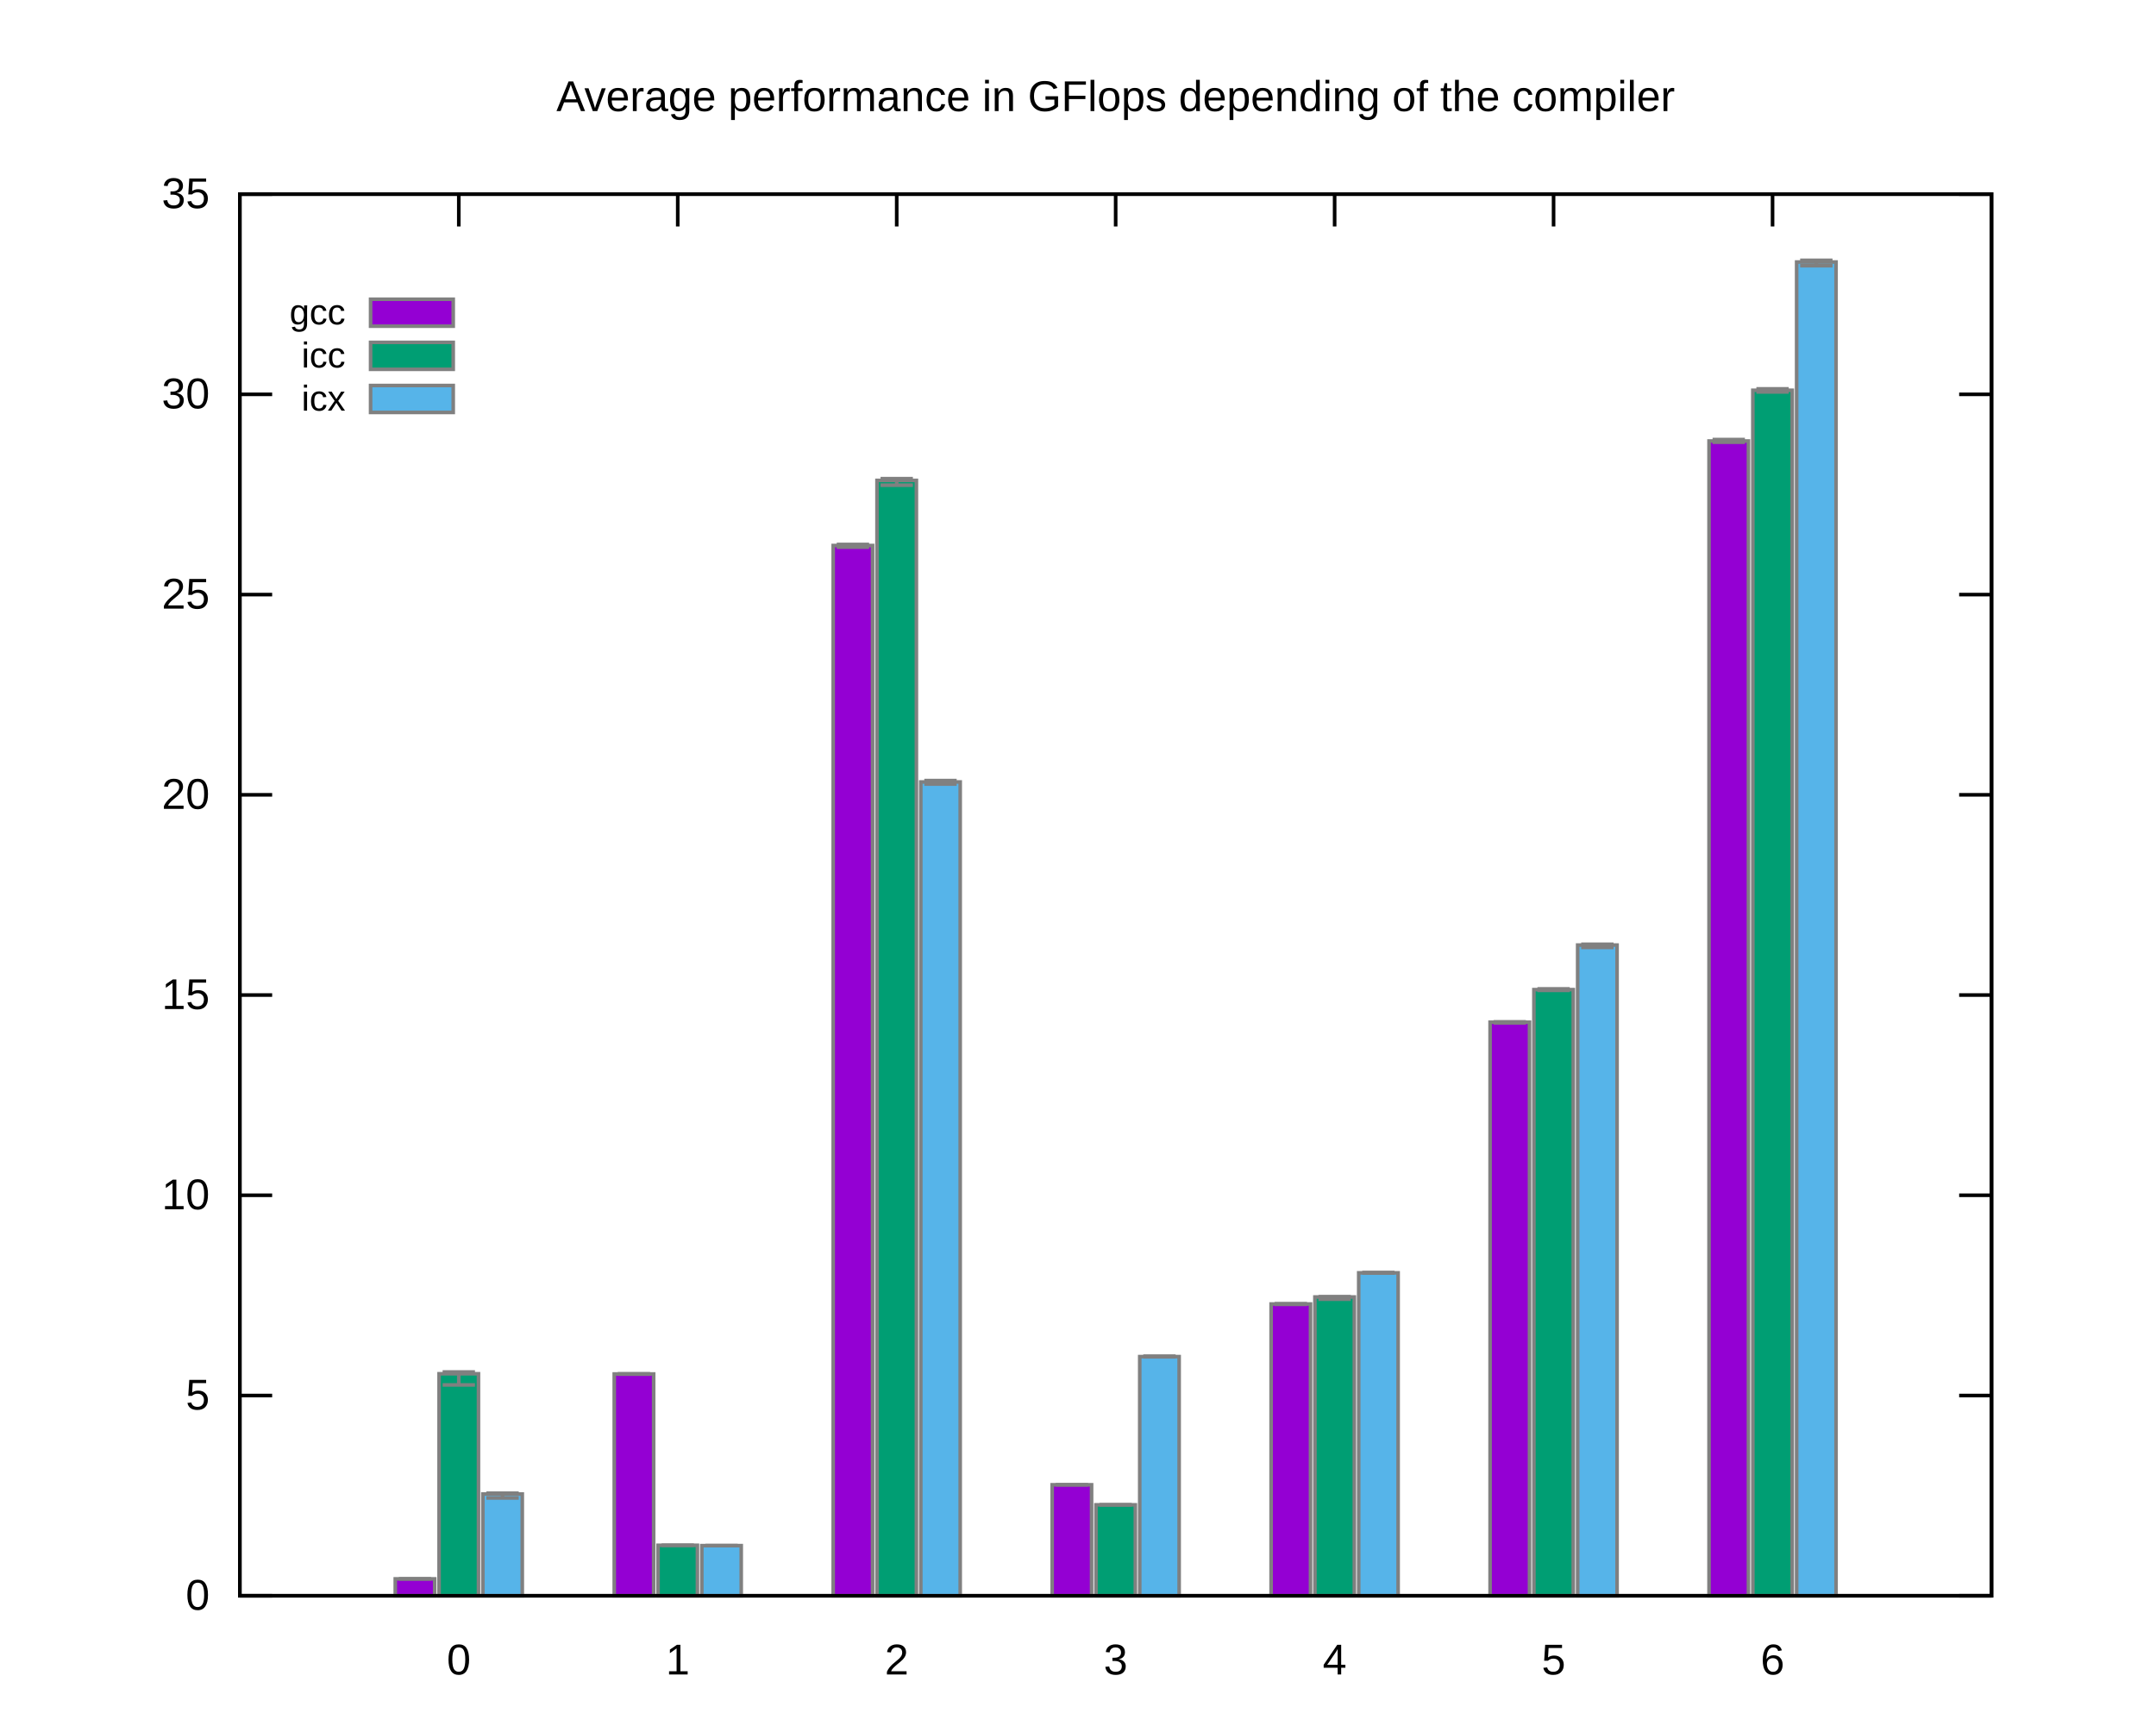
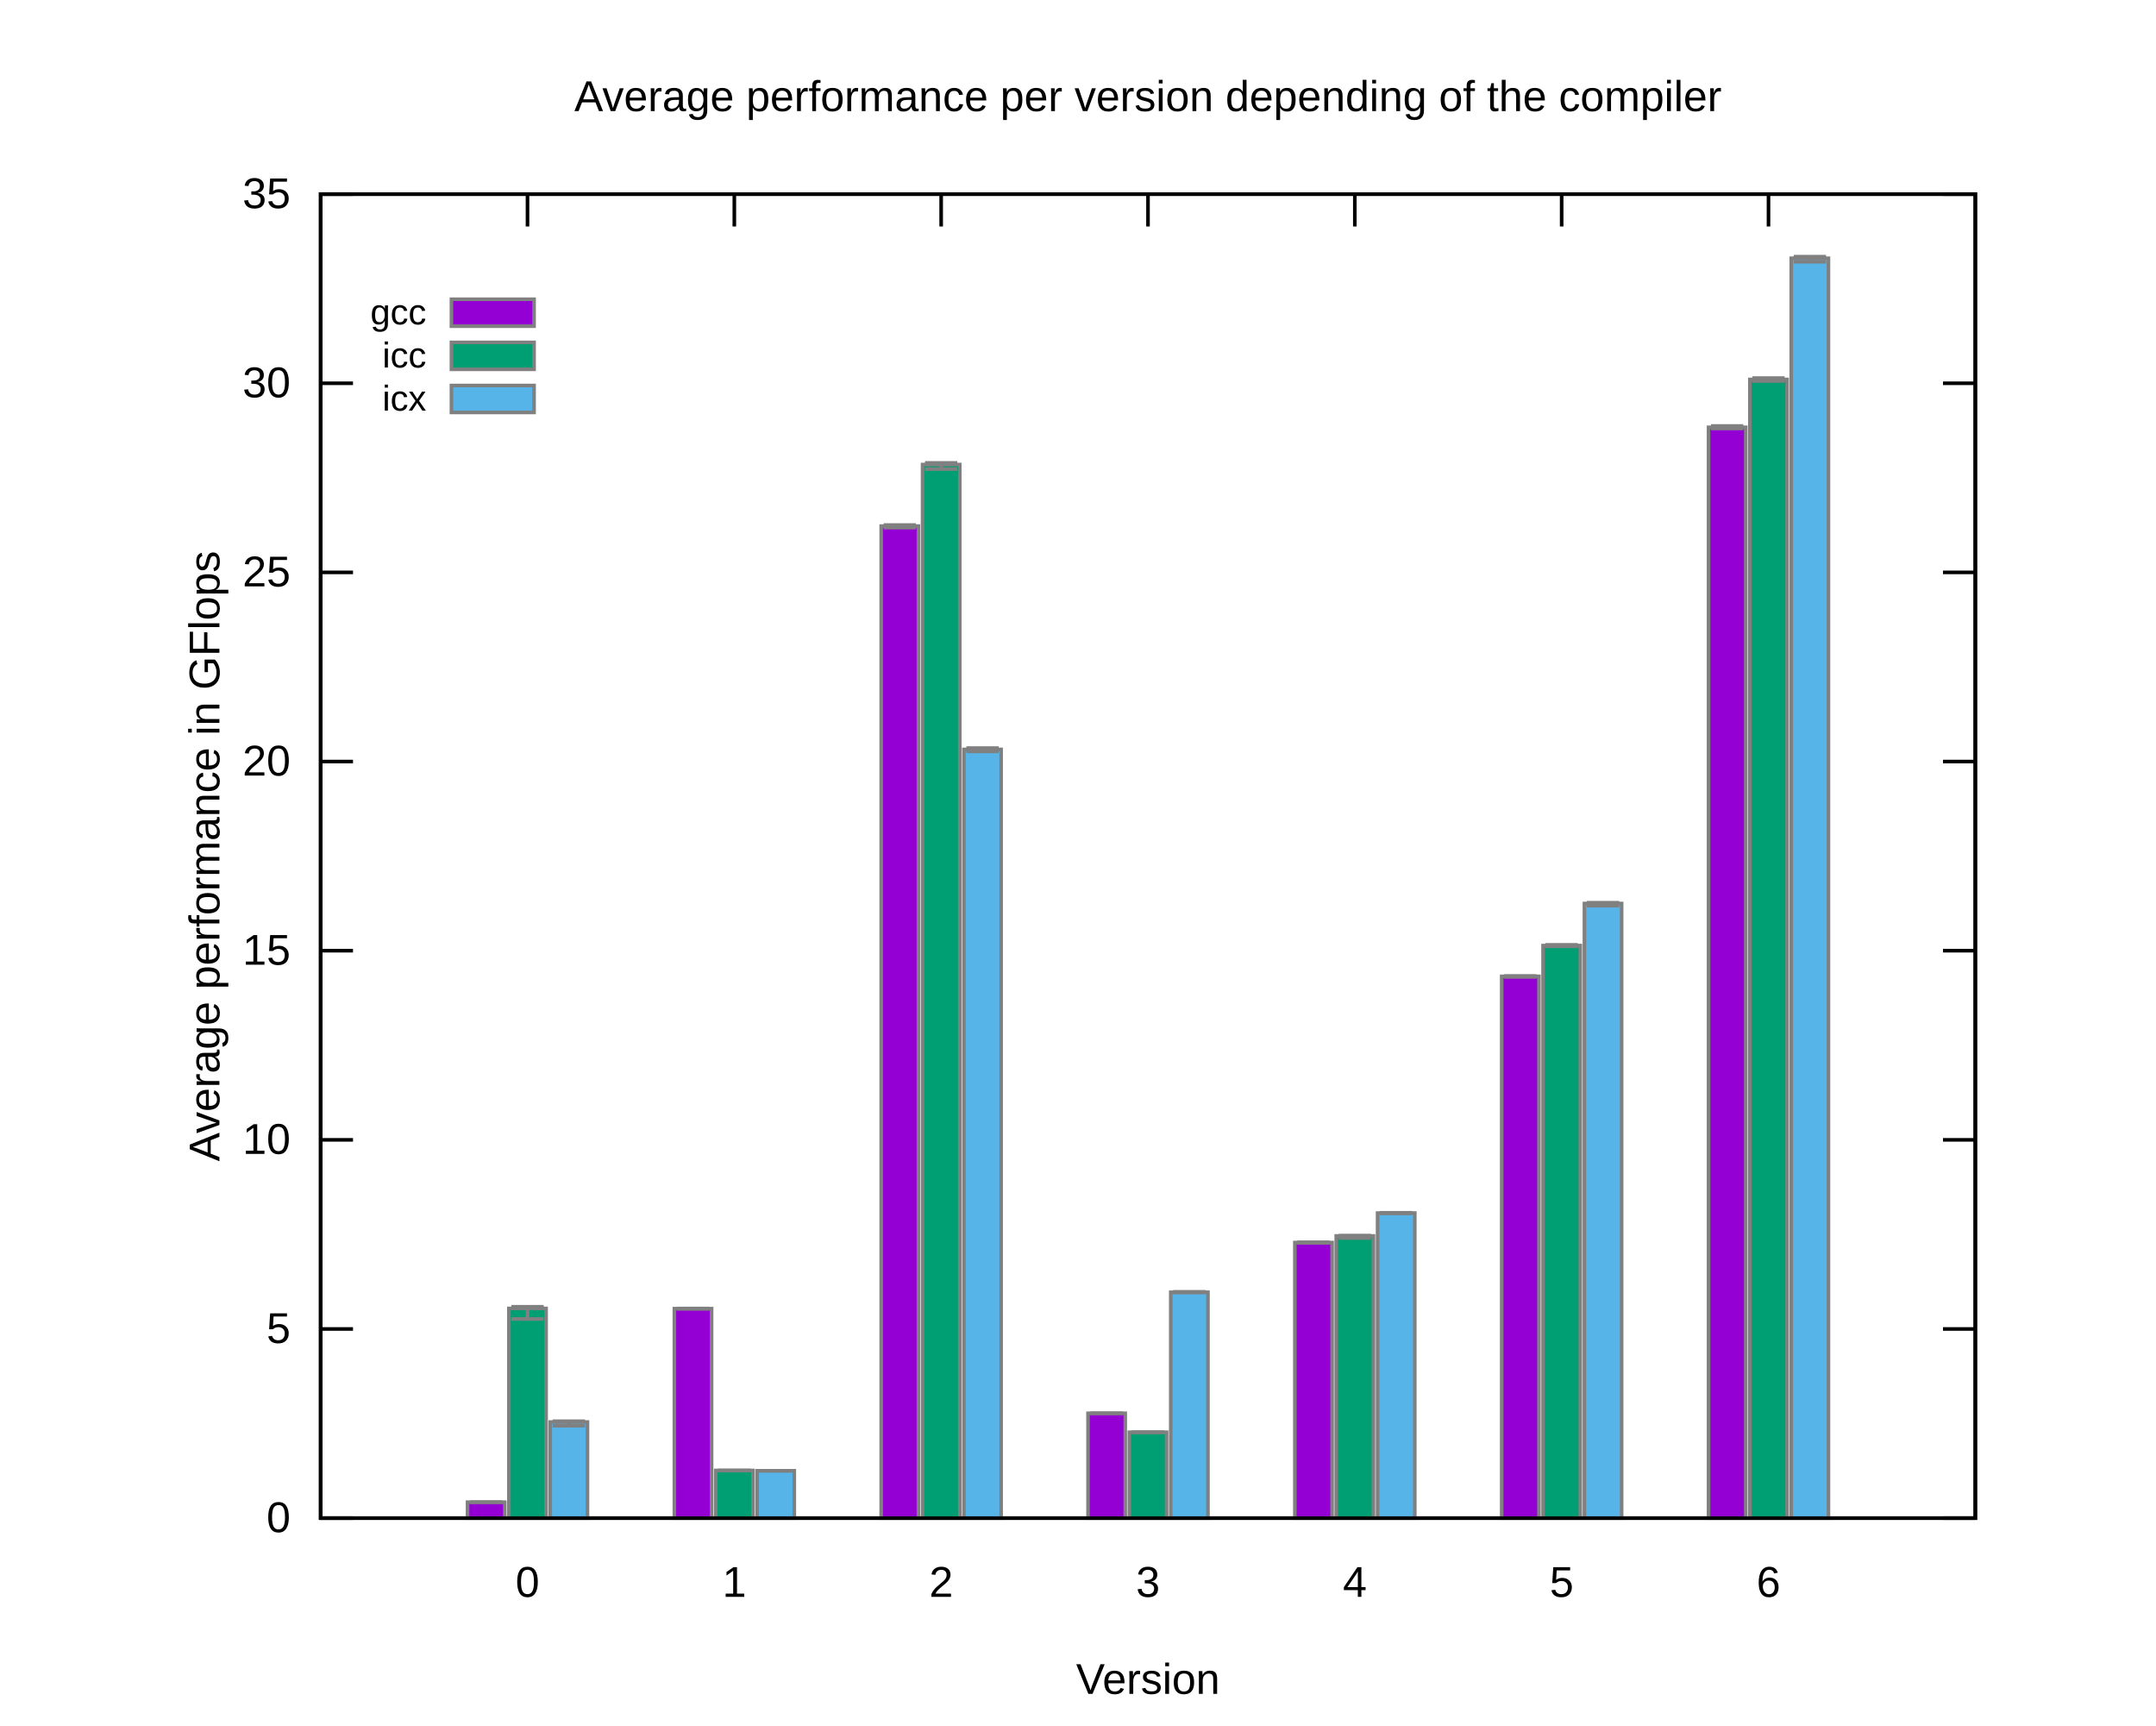
<svg xmlns="http://www.w3.org/2000/svg" xmlns:xlink="http://www.w3.org/1999/xlink" width="600" height="480" viewBox="0 0 600 480">
  <g id="gnuplot_canvas">
    <rect x="0" y="0" width="600" height="480" fill="none" />
    <defs>
      <circle id="gpDot" r="0.5" stroke-width="0.5" stroke="currentColor" />
      <path id="gpPt0" stroke-width="0.222" stroke="currentColor" d="M-1,0 h2 M0,-1 v2" />
      <path id="gpPt1" stroke-width="0.222" stroke="currentColor" d="M-1,-1 L1,1 M1,-1 L-1,1" />
      <path id="gpPt2" stroke-width="0.222" stroke="currentColor" d="M-1,0 L1,0 M0,-1 L0,1 M-1,-1 L1,1 M-1,1 L1,-1" />
      <rect id="gpPt3" stroke-width="0.222" stroke="currentColor" x="-1" y="-1" width="2" height="2" />
      <rect id="gpPt4" stroke-width="0.222" stroke="currentColor" fill="currentColor" x="-1" y="-1" width="2" height="2" />
      <circle id="gpPt5" stroke-width="0.222" stroke="currentColor" cx="0" cy="0" r="1" />
      <use xlink:href="#gpPt5" id="gpPt6" fill="currentColor" stroke="none" />
      <path id="gpPt7" stroke-width="0.222" stroke="currentColor" d="M0,-1.33 L-1.33,0.67 L1.33,0.67 z" />
      <use xlink:href="#gpPt7" id="gpPt8" fill="currentColor" stroke="none" />
      <use xlink:href="#gpPt7" id="gpPt9" stroke="currentColor" transform="rotate(180)" />
      <use xlink:href="#gpPt9" id="gpPt10" fill="currentColor" stroke="none" />
      <use xlink:href="#gpPt3" id="gpPt11" stroke="currentColor" transform="rotate(45)" />
      <use xlink:href="#gpPt11" id="gpPt12" fill="currentColor" stroke="none" />
      <path id="gpPt13" stroke-width="0.222" stroke="currentColor" d="M0,1.330 L1.265,0.411 L0.782,-1.067 L-0.782,-1.076 L-1.265,0.411 z" />
      <use xlink:href="#gpPt13" id="gpPt14" fill="currentColor" stroke="none" />
      <filter id="textbox" filterUnits="objectBoundingBox" x="0" y="0" height="1" width="1">
        <feFlood flood-color="white" flood-opacity="1" result="bgnd" />
        <feComposite in="SourceGraphic" in2="bgnd" operator="atop" />
      </filter>
      <filter id="greybox" filterUnits="objectBoundingBox" x="0" y="0" height="1" width="1">
        <feFlood flood-color="lightgrey" flood-opacity="1" result="grey" />
        <feComposite in="SourceGraphic" in2="grey" operator="atop" />
      </filter>
    </defs>
    <g fill="none" color="white" stroke="currentColor" stroke-width="1.00" stroke-linecap="butt" stroke-linejoin="miter">
</g>
    <g fill="none" color="black" stroke="currentColor" stroke-width="1.00" stroke-linecap="butt" stroke-linejoin="miter">
-       <path stroke="black" d="M66.74,444.00 L75.74,444.00 M554.22,444.00 L545.22,444.00  " />
-       <g transform="translate(58.35,447.90)" stroke="none" fill="black" font-family="Arial" font-size="12.00" text-anchor="end">
+       <path stroke="black" d="M89.24,422.40 L98.24,422.40 M549.72,422.40 L540.72,422.40  " />
+       <g transform="translate(80.85,426.30)" stroke="none" fill="black" font-family="Arial" font-size="12.00" text-anchor="end">
        <text>
          <tspan font-family="Arial"> 0</tspan>
        </text>
      </g>
    </g>
    <g fill="none" color="black" stroke="currentColor" stroke-width="1.00" stroke-linecap="butt" stroke-linejoin="miter">
-       <path stroke="black" d="M66.74,388.29 L75.74,388.29 M554.22,388.29 L545.22,388.29  " />
-       <g transform="translate(58.35,392.19)" stroke="none" fill="black" font-family="Arial" font-size="12.00" text-anchor="end">
+       <path stroke="black" d="M89.24,369.77 L98.24,369.77 M549.72,369.77 L540.72,369.77  " />
+       <g transform="translate(80.85,373.67)" stroke="none" fill="black" font-family="Arial" font-size="12.00" text-anchor="end">
        <text>
          <tspan font-family="Arial"> 5</tspan>
        </text>
      </g>
    </g>
    <g fill="none" color="black" stroke="currentColor" stroke-width="1.00" stroke-linecap="butt" stroke-linejoin="miter">
-       <path stroke="black" d="M66.74,332.57 L75.74,332.57 M554.22,332.57 L545.22,332.57  " />
-       <g transform="translate(58.35,336.47)" stroke="none" fill="black" font-family="Arial" font-size="12.00" text-anchor="end">
+       <path stroke="black" d="M89.24,317.15 L98.24,317.15 M549.72,317.15 L540.72,317.15  " />
+       <g transform="translate(80.85,321.05)" stroke="none" fill="black" font-family="Arial" font-size="12.00" text-anchor="end">
        <text>
          <tspan font-family="Arial"> 10</tspan>
        </text>
      </g>
    </g>
    <g fill="none" color="black" stroke="currentColor" stroke-width="1.00" stroke-linecap="butt" stroke-linejoin="miter">
-       <path stroke="black" d="M66.74,276.86 L75.74,276.86 M554.22,276.86 L545.22,276.86  " />
-       <g transform="translate(58.35,280.76)" stroke="none" fill="black" font-family="Arial" font-size="12.00" text-anchor="end">
+       <path stroke="black" d="M89.24,264.52 L98.24,264.52 M549.72,264.52 L540.72,264.52  " />
+       <g transform="translate(80.85,268.42)" stroke="none" fill="black" font-family="Arial" font-size="12.00" text-anchor="end">
        <text>
          <tspan font-family="Arial"> 15</tspan>
        </text>
      </g>
    </g>
    <g fill="none" color="black" stroke="currentColor" stroke-width="1.00" stroke-linecap="butt" stroke-linejoin="miter">
-       <path stroke="black" d="M66.74,221.15 L75.74,221.15 M554.22,221.15 L545.22,221.15  " />
-       <g transform="translate(58.35,225.05)" stroke="none" fill="black" font-family="Arial" font-size="12.00" text-anchor="end">
+       <path stroke="black" d="M89.24,211.89 L98.24,211.89 M549.72,211.89 L540.72,211.89  " />
+       <g transform="translate(80.85,215.79)" stroke="none" fill="black" font-family="Arial" font-size="12.00" text-anchor="end">
        <text>
          <tspan font-family="Arial"> 20</tspan>
        </text>
      </g>
    </g>
    <g fill="none" color="black" stroke="currentColor" stroke-width="1.00" stroke-linecap="butt" stroke-linejoin="miter">
-       <path stroke="black" d="M66.74,165.44 L75.74,165.44 M554.22,165.44 L545.22,165.44  " />
-       <g transform="translate(58.35,169.34)" stroke="none" fill="black" font-family="Arial" font-size="12.00" text-anchor="end">
+       <path stroke="black" d="M89.24,159.26 L98.24,159.26 M549.72,159.26 L540.72,159.26  " />
+       <g transform="translate(80.85,163.16)" stroke="none" fill="black" font-family="Arial" font-size="12.00" text-anchor="end">
        <text>
          <tspan font-family="Arial"> 25</tspan>
        </text>
      </g>
    </g>
    <g fill="none" color="black" stroke="currentColor" stroke-width="1.00" stroke-linecap="butt" stroke-linejoin="miter">
-       <path stroke="black" d="M66.74,109.72 L75.74,109.72 M554.22,109.72 L545.22,109.72  " />
-       <g transform="translate(58.35,113.62)" stroke="none" fill="black" font-family="Arial" font-size="12.00" text-anchor="end">
+       <path stroke="black" d="M89.24,106.64 L98.24,106.64 M549.72,106.64 L540.72,106.64  " />
+       <g transform="translate(80.85,110.54)" stroke="none" fill="black" font-family="Arial" font-size="12.00" text-anchor="end">
        <text>
          <tspan font-family="Arial"> 30</tspan>
        </text>
      </g>
    </g>
    <g fill="none" color="black" stroke="currentColor" stroke-width="1.00" stroke-linecap="butt" stroke-linejoin="miter">
-       <path stroke="black" d="M66.74,54.01 L75.74,54.01 M554.22,54.01 L545.22,54.01  " />
-       <g transform="translate(58.35,57.91)" stroke="none" fill="black" font-family="Arial" font-size="12.00" text-anchor="end">
+       <path stroke="black" d="M89.24,54.01 L98.24,54.01 M549.72,54.01 L540.72,54.01  " />
+       <g transform="translate(80.85,57.91)" stroke="none" fill="black" font-family="Arial" font-size="12.00" text-anchor="end">
        <text>
          <tspan font-family="Arial"> 35</tspan>
        </text>
      </g>
    </g>
    <g fill="none" color="black" stroke="currentColor" stroke-width="1.00" stroke-linecap="butt" stroke-linejoin="miter">
-       <path stroke="black" d="M127.68,444.00 L127.68,435.00 M127.68,54.01 L127.68,63.01  " />
-       <g transform="translate(127.68,465.90)" stroke="none" fill="black" font-family="Arial" font-size="12.00" text-anchor="middle">
+       <path stroke="black" d="M146.80,422.40 L146.80,413.40 M146.80,54.01 L146.80,63.01  " />
+       <g transform="translate(146.80,444.30)" stroke="none" fill="black" font-family="Arial" font-size="12.00" text-anchor="middle">
        <text>
          <tspan font-family="Arial">0</tspan>
        </text>
      </g>
    </g>
    <g fill="none" color="black" stroke="currentColor" stroke-width="1.00" stroke-linecap="butt" stroke-linejoin="miter">
-       <path stroke="black" d="M188.61,444.00 L188.61,435.00 M188.61,54.01 L188.61,63.01  " />
-       <g transform="translate(188.61,465.90)" stroke="none" fill="black" font-family="Arial" font-size="12.00" text-anchor="middle">
+       <path stroke="black" d="M204.36,422.40 L204.36,413.40 M204.36,54.01 L204.36,63.01  " />
+       <g transform="translate(204.36,444.30)" stroke="none" fill="black" font-family="Arial" font-size="12.00" text-anchor="middle">
        <text>
          <tspan font-family="Arial">1</tspan>
        </text>
      </g>
    </g>
    <g fill="none" color="black" stroke="currentColor" stroke-width="1.00" stroke-linecap="butt" stroke-linejoin="miter">
-       <path stroke="black" d="M249.55,444.00 L249.55,435.00 M249.55,54.01 L249.55,63.01  " />
-       <g transform="translate(249.55,465.90)" stroke="none" fill="black" font-family="Arial" font-size="12.00" text-anchor="middle">
+       <path stroke="black" d="M261.92,422.40 L261.92,413.40 M261.92,54.01 L261.92,63.01  " />
+       <g transform="translate(261.92,444.30)" stroke="none" fill="black" font-family="Arial" font-size="12.00" text-anchor="middle">
        <text>
          <tspan font-family="Arial">2</tspan>
        </text>
      </g>
    </g>
    <g fill="none" color="black" stroke="currentColor" stroke-width="1.00" stroke-linecap="butt" stroke-linejoin="miter">
-       <path stroke="black" d="M310.48,444.00 L310.48,435.00 M310.48,54.01 L310.48,63.01  " />
-       <g transform="translate(310.48,465.90)" stroke="none" fill="black" font-family="Arial" font-size="12.00" text-anchor="middle">
+       <path stroke="black" d="M319.48,422.40 L319.48,413.40 M319.48,54.01 L319.48,63.01  " />
+       <g transform="translate(319.48,444.30)" stroke="none" fill="black" font-family="Arial" font-size="12.00" text-anchor="middle">
        <text>
          <tspan font-family="Arial">3</tspan>
        </text>
      </g>
    </g>
    <g fill="none" color="black" stroke="currentColor" stroke-width="1.00" stroke-linecap="butt" stroke-linejoin="miter">
-       <path stroke="black" d="M371.42,444.00 L371.42,435.00 M371.42,54.01 L371.42,63.01  " />
-       <g transform="translate(371.42,465.90)" stroke="none" fill="black" font-family="Arial" font-size="12.00" text-anchor="middle">
+       <path stroke="black" d="M377.04,422.40 L377.04,413.40 M377.04,54.01 L377.04,63.01  " />
+       <g transform="translate(377.04,444.30)" stroke="none" fill="black" font-family="Arial" font-size="12.00" text-anchor="middle">
        <text>
          <tspan font-family="Arial">4</tspan>
        </text>
      </g>
    </g>
    <g fill="none" color="black" stroke="currentColor" stroke-width="1.00" stroke-linecap="butt" stroke-linejoin="miter">
-       <path stroke="black" d="M432.35,444.00 L432.35,435.00 M432.35,54.01 L432.35,63.01  " />
-       <g transform="translate(432.35,465.90)" stroke="none" fill="black" font-family="Arial" font-size="12.00" text-anchor="middle">
+       <path stroke="black" d="M434.60,422.40 L434.60,413.40 M434.60,54.01 L434.60,63.01  " />
+       <g transform="translate(434.60,444.30)" stroke="none" fill="black" font-family="Arial" font-size="12.00" text-anchor="middle">
        <text>
          <tspan font-family="Arial">5</tspan>
        </text>
      </g>
    </g>
    <g fill="none" color="black" stroke="currentColor" stroke-width="1.00" stroke-linecap="butt" stroke-linejoin="miter">
-       <path stroke="black" d="M493.29,444.00 L493.29,435.00 M493.29,54.01 L493.29,63.01  " />
-       <g transform="translate(493.29,465.90)" stroke="none" fill="black" font-family="Arial" font-size="12.00" text-anchor="middle">
+       <path stroke="black" d="M492.16,422.40 L492.16,413.40 M492.16,54.01 L492.16,63.01  " />
+       <g transform="translate(492.16,444.30)" stroke="none" fill="black" font-family="Arial" font-size="12.00" text-anchor="middle">
        <text>
          <tspan font-family="Arial">6</tspan>
        </text>
      </g>
    </g>
    <g fill="none" color="black" stroke="currentColor" stroke-width="1.00" stroke-linecap="butt" stroke-linejoin="miter">
</g>
    <g fill="none" color="black" stroke="currentColor" stroke-width="1.00" stroke-linecap="butt" stroke-linejoin="miter">
-       <path stroke="black" d="M66.74,54.01 L66.74,444.00 L554.22,444.00 L554.22,54.01 L66.74,54.01 Z  " />
+       <path stroke="black" d="M89.24,54.01 L89.24,422.40 L549.72,422.40 L549.72,54.01 L89.24,54.01 Z  " />
+     </g>
+     <g fill="none" color="black" stroke="currentColor" stroke-width="1.00" stroke-linecap="butt" stroke-linejoin="miter">
+       <g transform="translate(61.06,238.21) rotate(270)" stroke="none" fill="black" font-family="Arial" font-size="12.00" text-anchor="middle">
+         <text>
+           <tspan font-family="Arial">Average performance in GFlops</tspan>
+         </text>
+       </g>
+     </g>
+     <g fill="none" color="black" stroke="currentColor" stroke-width="1.00" stroke-linecap="butt" stroke-linejoin="miter">
+       <g transform="translate(319.48,471.30)" stroke="none" fill="black" font-family="Arial" font-size="12.00" text-anchor="middle">
+         <text>
+           <tspan font-family="Arial">Version</tspan>
+         </text>
+       </g>
    </g>
    <g fill="none" color="black" stroke="currentColor" stroke-width="1.00" stroke-linecap="butt" stroke-linejoin="miter">
</g>
    <g id="gnuplot_plot_1">
      <g fill="none" color="black" stroke="currentColor" stroke-width="1.00" stroke-linecap="butt" stroke-linejoin="miter">
-         <g transform="translate(96.13,90.26)" stroke="none" fill="black" font-family="Arial" font-size="10.00" text-anchor="end">
+         <g transform="translate(118.63,90.26)" stroke="none" fill="black" font-family="Arial" font-size="10.00" text-anchor="end">
          <text>
            <tspan font-family="Arial">gcc</tspan>
          </text>
        </g>
      </g>
      <g fill="none" color="black" stroke="currentColor" stroke-width="1.00" stroke-linecap="butt" stroke-linejoin="miter">
        <g stroke="none" shape-rendering="crispEdges">
-           <polygon fill="rgb(148,   0, 211)" points="103.13,90.76 126.13,90.76 126.13,83.26 103.13,83.26 " />
-         </g>
-         <path stroke="gray" d="M103.13,90.76 L126.13,90.76 L126.13,83.26 L103.13,83.26 L103.13,90.76 Z  " />
-       </g>
-       <g fill="none" color="black" stroke="currentColor" stroke-width="1.00" stroke-linecap="butt" stroke-linejoin="miter">
-         <g stroke="none" shape-rendering="crispEdges">
-           <polygon fill="rgb(148,   0, 211)" points="110.00,444.00 120.98,444.00 120.98,439.29 110.00,439.29 " />
-         </g>
-         <path stroke="gray" d="M110.00,444.00 L110.00,439.30 L120.97,439.30 L120.97,444.00 L110.00,444.00 Z  " />
-       </g>
-       <g fill="none" color="black" stroke="currentColor" stroke-width="1.00" stroke-linecap="butt" stroke-linejoin="miter">
-         <g stroke="none" shape-rendering="crispEdges">
-           <polygon fill="rgb(148,   0, 211)" points="170.94,444.00 181.92,444.00 181.92,382.28 170.94,382.28 " />
-         </g>
-         <path stroke="gray" d="M170.94,444.00 L170.94,382.29 L181.91,382.29 L181.91,444.00 L170.94,444.00 Z  " />
-       </g>
-       <g fill="none" color="black" stroke="currentColor" stroke-width="1.00" stroke-linecap="butt" stroke-linejoin="miter">
-         <g stroke="none" shape-rendering="crispEdges">
-           <polygon fill="rgb(148,   0, 211)" points="231.87,444.00 242.85,444.00 242.85,151.77 231.87,151.77 " />
-         </g>
-         <path stroke="gray" d="M231.87,444.00 L231.87,151.78 L242.84,151.78 L242.84,444.00 L231.87,444.00 Z  " />
-       </g>
-       <g fill="none" color="black" stroke="currentColor" stroke-width="1.00" stroke-linecap="butt" stroke-linejoin="miter">
-         <g stroke="none" shape-rendering="crispEdges">
-           <polygon fill="rgb(148,   0, 211)" points="292.81,444.00 303.79,444.00 303.79,413.11 292.81,413.11 " />
-         </g>
-         <path stroke="gray" d="M292.81,444.00 L292.81,413.12 L303.78,413.12 L303.78,444.00 L292.81,444.00 Z  " />
-       </g>
-       <g fill="none" color="black" stroke="currentColor" stroke-width="1.00" stroke-linecap="butt" stroke-linejoin="miter">
-         <g stroke="none" shape-rendering="crispEdges">
-           <polygon fill="rgb(148,   0, 211)" points="353.74,444.00 364.72,444.00 364.72,362.81 353.74,362.81 " />
-         </g>
-         <path stroke="gray" d="M353.74,444.00 L353.74,362.82 L364.71,362.82 L364.71,444.00 L353.74,444.00 Z  " />
-       </g>
-       <g fill="none" color="black" stroke="currentColor" stroke-width="1.00" stroke-linecap="butt" stroke-linejoin="miter">
-         <g stroke="none" shape-rendering="crispEdges">
-           <polygon fill="rgb(148,   0, 211)" points="414.68,444.00 425.66,444.00 425.66,284.40 414.68,284.40 " />
-         </g>
-         <path stroke="gray" d="M414.68,444.00 L414.68,284.41 L425.65,284.41 L425.65,444.00 L414.68,444.00 Z  " />
-       </g>
-       <g fill="none" color="black" stroke="currentColor" stroke-width="1.00" stroke-linecap="butt" stroke-linejoin="miter">
-         <g stroke="none" shape-rendering="crispEdges">
-           <polygon fill="rgb(148,   0, 211)" points="475.61,444.00 486.59,444.00 486.59,122.69 475.61,122.69 " />
-         </g>
-         <path stroke="gray" d="M475.61,444.00 L475.61,122.70 L486.58,122.70 L486.58,444.00 L475.61,444.00 Z  " />
-       </g>
-       <g fill="none" color="black" stroke="currentColor" stroke-width="1.00" stroke-linecap="butt" stroke-linejoin="miter">
-         <path stroke="gray" d="M115.49,439.29 L115.49,439.30 M110.99,439.29 L119.99,439.29 M110.99,439.30 L119.99,439.30 M176.42,382.25 L176.42,382.34   M171.92,382.25 L180.92,382.25 M171.92,382.34 L180.92,382.34 M237.36,151.48 L237.36,152.24 M232.86,151.48 L241.86,151.48   M232.86,152.24 L241.86,152.24 M298.29,413.11 L298.29,413.13 M293.79,413.11 L302.79,413.11 M293.79,413.13 L302.79,413.13   M359.23,362.75 L359.23,362.92 M354.73,362.75 L363.73,362.75 M354.73,362.92 L363.73,362.92 M420.16,284.32 L420.16,284.60   M415.66,284.32 L424.66,284.32 M415.66,284.60 L424.66,284.60 M481.10,122.30 L481.10,123.04 M476.60,122.30 L485.60,122.30   M476.60,123.04 L485.60,123.04  " />
+           <polygon fill="rgb(148,   0, 211)" points="125.63,90.76 148.63,90.76 148.63,83.26 125.63,83.26 " />
+         </g>
+         <path stroke="gray" d="M125.63,90.76 L148.63,90.76 L148.63,83.26 L125.63,83.26 L125.63,90.76 Z  " />
+       </g>
+       <g fill="none" color="black" stroke="currentColor" stroke-width="1.00" stroke-linecap="butt" stroke-linejoin="miter">
+         <g stroke="none" shape-rendering="crispEdges">
+           <polygon fill="rgb(148,   0, 211)" points="130.11,422.40 140.48,422.40 140.48,417.95 130.11,417.95 " />
+         </g>
+         <path stroke="gray" d="M130.11,422.40 L130.11,417.96 L140.47,417.96 L140.47,422.40 L130.11,422.40 Z  " />
+       </g>
+       <g fill="none" color="black" stroke="currentColor" stroke-width="1.00" stroke-linecap="butt" stroke-linejoin="miter">
+         <g stroke="none" shape-rendering="crispEdges">
+           <polygon fill="rgb(148,   0, 211)" points="187.67,422.40 198.04,422.40 198.04,364.10 187.67,364.10 " />
+         </g>
+         <path stroke="gray" d="M187.67,422.40 L187.67,364.11 L198.03,364.11 L198.03,422.40 L187.67,422.40 Z  " />
+       </g>
+       <g fill="none" color="black" stroke="currentColor" stroke-width="1.00" stroke-linecap="butt" stroke-linejoin="miter">
+         <g stroke="none" shape-rendering="crispEdges">
+           <polygon fill="rgb(148,   0, 211)" points="245.23,422.40 255.60,422.40 255.60,146.36 245.23,146.36 " />
+         </g>
+         <path stroke="gray" d="M245.23,422.40 L245.23,146.37 L255.59,146.37 L255.59,422.40 L245.23,422.40 Z  " />
+       </g>
+       <g fill="none" color="black" stroke="currentColor" stroke-width="1.00" stroke-linecap="butt" stroke-linejoin="miter">
+         <g stroke="none" shape-rendering="crispEdges">
+           <polygon fill="rgb(148,   0, 211)" points="302.79,422.40 313.16,422.40 313.16,393.22 302.79,393.22 " />
+         </g>
+         <path stroke="gray" d="M302.79,422.40 L302.79,393.23 L313.15,393.23 L313.15,422.40 L302.79,422.40 Z  " />
+       </g>
+       <g fill="none" color="black" stroke="currentColor" stroke-width="1.00" stroke-linecap="butt" stroke-linejoin="miter">
+         <g stroke="none" shape-rendering="crispEdges">
+           <polygon fill="rgb(148,   0, 211)" points="360.35,422.40 370.72,422.40 370.72,345.71 360.35,345.71 " />
+         </g>
+         <path stroke="gray" d="M360.35,422.40 L360.35,345.72 L370.71,345.72 L370.71,422.40 L360.35,422.40 Z  " />
+       </g>
+       <g fill="none" color="black" stroke="currentColor" stroke-width="1.00" stroke-linecap="butt" stroke-linejoin="miter">
+         <g stroke="none" shape-rendering="crispEdges">
+           <polygon fill="rgb(148,   0, 211)" points="417.91,422.40 428.28,422.40 428.28,271.64 417.91,271.64 " />
+         </g>
+         <path stroke="gray" d="M417.91,422.40 L417.91,271.65 L428.27,271.65 L428.27,422.40 L417.91,422.40 Z  " />
+       </g>
+       <g fill="none" color="black" stroke="currentColor" stroke-width="1.00" stroke-linecap="butt" stroke-linejoin="miter">
+         <g stroke="none" shape-rendering="crispEdges">
+           <polygon fill="rgb(148,   0, 211)" points="475.47,422.40 485.84,422.40 485.84,118.88 475.47,118.88 " />
+         </g>
+         <path stroke="gray" d="M475.47,422.40 L475.47,118.89 L485.83,118.89 L485.83,422.40 L475.47,422.40 Z  " />
+       </g>
+       <g fill="none" color="black" stroke="currentColor" stroke-width="1.00" stroke-linecap="butt" stroke-linejoin="miter">
+         <path stroke="gray" d="M135.29,417.95 L135.29,417.96 M130.79,417.95 L139.79,417.95 M130.79,417.96 L139.79,417.96 M192.85,364.07 L192.85,364.16   M188.35,364.07 L197.35,364.07 M188.35,364.16 L197.35,364.16 M250.41,146.08 L250.41,146.80 M245.91,146.08 L254.91,146.08   M245.91,146.80 L254.91,146.80 M307.97,393.22 L307.97,393.24 M303.47,393.22 L312.47,393.22 M303.47,393.24 L312.47,393.24   M365.53,345.65 L365.53,345.81 M361.03,345.65 L370.03,345.65 M361.03,345.81 L370.03,345.81 M423.09,271.56 L423.09,271.82   M418.59,271.56 L427.59,271.56 M418.59,271.82 L427.59,271.82 M480.65,118.52 L480.65,119.22 M476.15,118.52 L485.15,118.52   M476.15,119.22 L485.15,119.22  " />
      </g>
      <g fill="none" color="black" stroke="currentColor" stroke-width="1.00" stroke-linecap="butt" stroke-linejoin="miter">
</g>
      <g fill="none" color="black" stroke="currentColor" stroke-width="1.00" stroke-linecap="butt" stroke-linejoin="miter">
</g>
    </g>
    <g id="gnuplot_plot_2">
      <g fill="none" color="black" stroke="currentColor" stroke-width="1.00" stroke-linecap="butt" stroke-linejoin="miter">
-         <g transform="translate(96.13,102.26)" stroke="none" fill="black" font-family="Arial" font-size="10.00" text-anchor="end">
+         <g transform="translate(118.63,102.26)" stroke="none" fill="black" font-family="Arial" font-size="10.00" text-anchor="end">
          <text>
            <tspan font-family="Arial">icc</tspan>
          </text>
        </g>
      </g>
      <g fill="none" color="black" stroke="currentColor" stroke-width="1.00" stroke-linecap="butt" stroke-linejoin="miter">
        <g stroke="none" shape-rendering="crispEdges">
-           <polygon fill="rgb(  0, 158, 115)" points="103.13,102.76 126.13,102.76 126.13,95.26 103.13,95.26 " />
-         </g>
-         <path stroke="gray" d="M103.13,102.76 L126.13,102.76 L126.13,95.26 L103.13,95.26 L103.13,102.76 Z  " />
-       </g>
-       <g fill="none" color="black" stroke="currentColor" stroke-width="1.00" stroke-linecap="butt" stroke-linejoin="miter">
-         <g stroke="none" shape-rendering="crispEdges">
-           <polygon fill="rgb(  0, 158, 115)" points="122.19,444.00 133.17,444.00 133.17,382.22 122.19,382.22 " />
-         </g>
-         <path stroke="gray" d="M122.19,444.00 L122.19,382.23 L133.16,382.23 L133.16,444.00 L122.19,444.00 Z  " />
-       </g>
-       <g fill="none" color="black" stroke="currentColor" stroke-width="1.00" stroke-linecap="butt" stroke-linejoin="miter">
-         <g stroke="none" shape-rendering="crispEdges">
-           <polygon fill="rgb(  0, 158, 115)" points="183.13,444.00 194.10,444.00 194.10,429.95 183.13,429.95 " />
-         </g>
-         <path stroke="gray" d="M183.13,444.00 L183.13,429.96 L194.09,429.96 L194.09,444.00 L183.13,444.00 Z  " />
-       </g>
-       <g fill="none" color="black" stroke="currentColor" stroke-width="1.00" stroke-linecap="butt" stroke-linejoin="miter">
-         <g stroke="none" shape-rendering="crispEdges">
-           <polygon fill="rgb(  0, 158, 115)" points="244.06,444.00 255.04,444.00 255.04,133.65 244.06,133.65 " />
-         </g>
-         <path stroke="gray" d="M244.06,444.00 L244.06,133.66 L255.03,133.66 L255.03,444.00 L244.06,444.00 Z  " />
-       </g>
-       <g fill="none" color="black" stroke="currentColor" stroke-width="1.00" stroke-linecap="butt" stroke-linejoin="miter">
-         <g stroke="none" shape-rendering="crispEdges">
-           <polygon fill="rgb(  0, 158, 115)" points="305.00,444.00 315.97,444.00 315.97,418.69 305.00,418.69 " />
-         </g>
-         <path stroke="gray" d="M305.00,444.00 L305.00,418.70 L315.96,418.70 L315.96,444.00 L305.00,444.00 Z  " />
-       </g>
-       <g fill="none" color="black" stroke="currentColor" stroke-width="1.00" stroke-linecap="butt" stroke-linejoin="miter">
-         <g stroke="none" shape-rendering="crispEdges">
-           <polygon fill="rgb(  0, 158, 115)" points="365.93,444.00 376.91,444.00 376.91,360.86 365.93,360.86 " />
-         </g>
-         <path stroke="gray" d="M365.93,444.00 L365.93,360.87 L376.90,360.87 L376.90,444.00 L365.93,444.00 Z  " />
-       </g>
-       <g fill="none" color="black" stroke="currentColor" stroke-width="1.00" stroke-linecap="butt" stroke-linejoin="miter">
-         <g stroke="none" shape-rendering="crispEdges">
-           <polygon fill="rgb(  0, 158, 115)" points="426.87,444.00 437.84,444.00 437.84,275.34 426.87,275.34 " />
-         </g>
-         <path stroke="gray" d="M426.87,444.00 L426.87,275.35 L437.83,275.35 L437.83,444.00 L426.87,444.00 Z  " />
-       </g>
-       <g fill="none" color="black" stroke="currentColor" stroke-width="1.00" stroke-linecap="butt" stroke-linejoin="miter">
-         <g stroke="none" shape-rendering="crispEdges">
-           <polygon fill="rgb(  0, 158, 115)" points="487.80,444.00 498.78,444.00 498.78,108.58 487.80,108.58 " />
-         </g>
-         <path stroke="gray" d="M487.80,444.00 L487.80,108.59 L498.77,108.59 L498.77,444.00 L487.80,444.00 Z  " />
-       </g>
-       <g fill="none" color="black" stroke="currentColor" stroke-width="1.00" stroke-linecap="butt" stroke-linejoin="miter">
-         <path stroke="gray" d="M127.68,381.74 L127.68,385.34 M123.18,381.74 L132.18,381.74 M123.18,385.34 L132.18,385.34 M188.61,429.95 L188.61,429.97   M184.11,429.95 L193.11,429.95 M184.11,429.97 L193.11,429.97 M249.55,133.18 L249.55,135.00 M245.05,133.18 L254.05,133.18   M245.05,135.00 L254.05,135.00 M310.48,418.68 L310.48,418.72 M305.98,418.68 L314.98,418.68 M305.98,418.72 L314.98,418.72   M371.42,360.79 L371.42,361.49 M366.92,360.79 L375.92,360.79 M366.92,361.49 L375.92,361.49 M432.35,275.14 L432.35,275.56   M427.85,275.14 L436.85,275.14 M427.85,275.56 L436.85,275.56 M493.29,108.19 L493.29,109.06 M488.79,108.19 L497.79,108.19   M488.79,109.06 L497.79,109.06  " />
+           <polygon fill="rgb(  0, 158, 115)" points="125.63,102.76 148.63,102.76 148.63,95.26 125.63,95.26 " />
+         </g>
+         <path stroke="gray" d="M125.63,102.76 L148.63,102.76 L148.63,95.26 L125.63,95.26 L125.63,102.76 Z  " />
+       </g>
+       <g fill="none" color="black" stroke="currentColor" stroke-width="1.00" stroke-linecap="butt" stroke-linejoin="miter">
+         <g stroke="none" shape-rendering="crispEdges">
+           <polygon fill="rgb(  0, 158, 115)" points="141.62,422.40 151.99,422.40 151.99,364.04 141.62,364.04 " />
+         </g>
+         <path stroke="gray" d="M141.62,422.40 L141.62,364.05 L151.98,364.05 L151.98,422.40 L141.62,422.40 Z  " />
+       </g>
+       <g fill="none" color="black" stroke="currentColor" stroke-width="1.00" stroke-linecap="butt" stroke-linejoin="miter">
+         <g stroke="none" shape-rendering="crispEdges">
+           <polygon fill="rgb(  0, 158, 115)" points="199.18,422.40 209.55,422.40 209.55,409.13 199.18,409.13 " />
+         </g>
+         <path stroke="gray" d="M199.18,422.40 L199.18,409.14 L209.54,409.14 L209.54,422.40 L199.18,422.40 Z  " />
+       </g>
+       <g fill="none" color="black" stroke="currentColor" stroke-width="1.00" stroke-linecap="butt" stroke-linejoin="miter">
+         <g stroke="none" shape-rendering="crispEdges">
+           <polygon fill="rgb(  0, 158, 115)" points="256.74,422.40 267.11,422.40 267.11,129.24 256.74,129.24 " />
+         </g>
+         <path stroke="gray" d="M256.74,422.40 L256.74,129.25 L267.10,129.25 L267.10,422.40 L256.74,422.40 Z  " />
+       </g>
+       <g fill="none" color="black" stroke="currentColor" stroke-width="1.00" stroke-linecap="butt" stroke-linejoin="miter">
+         <g stroke="none" shape-rendering="crispEdges">
+           <polygon fill="rgb(  0, 158, 115)" points="314.30,422.40 324.67,422.40 324.67,398.49 314.30,398.49 " />
+         </g>
+         <path stroke="gray" d="M314.30,422.40 L314.30,398.50 L324.66,398.50 L324.66,422.40 L314.30,422.40 Z  " />
+       </g>
+       <g fill="none" color="black" stroke="currentColor" stroke-width="1.00" stroke-linecap="butt" stroke-linejoin="miter">
+         <g stroke="none" shape-rendering="crispEdges">
+           <polygon fill="rgb(  0, 158, 115)" points="371.86,422.40 382.23,422.40 382.23,343.87 371.86,343.87 " />
+         </g>
+         <path stroke="gray" d="M371.86,422.40 L371.86,343.88 L382.22,343.88 L382.22,422.40 L371.86,422.40 Z  " />
+       </g>
+       <g fill="none" color="black" stroke="currentColor" stroke-width="1.00" stroke-linecap="butt" stroke-linejoin="miter">
+         <g stroke="none" shape-rendering="crispEdges">
+           <polygon fill="rgb(  0, 158, 115)" points="429.42,422.40 439.79,422.40 439.79,263.08 429.42,263.08 " />
+         </g>
+         <path stroke="gray" d="M429.42,422.40 L429.42,263.09 L439.78,263.09 L439.78,422.40 L429.42,422.40 Z  " />
+       </g>
+       <g fill="none" color="black" stroke="currentColor" stroke-width="1.00" stroke-linecap="butt" stroke-linejoin="miter">
+         <g stroke="none" shape-rendering="crispEdges">
+           <polygon fill="rgb(  0, 158, 115)" points="486.98,422.40 497.35,422.40 497.35,105.56 486.98,105.56 " />
+         </g>
+         <path stroke="gray" d="M486.98,422.40 L486.98,105.57 L497.34,105.57 L497.34,422.40 L486.98,422.40 Z  " />
+       </g>
+       <g fill="none" color="black" stroke="currentColor" stroke-width="1.00" stroke-linecap="butt" stroke-linejoin="miter">
+         <path stroke="gray" d="M146.80,363.59 L146.80,366.99 M142.30,363.59 L151.30,363.59 M142.30,366.99 L151.30,366.99 M204.36,409.13 L204.36,409.15   M199.86,409.13 L208.86,409.13 M199.86,409.15 L208.86,409.15 M261.92,128.79 L261.92,130.51 M257.42,128.79 L266.42,128.79   M257.42,130.51 L266.42,130.51 M319.48,398.48 L319.48,398.52 M314.98,398.48 L323.98,398.48 M314.98,398.52 L323.98,398.52   M377.04,343.80 L377.04,344.46 M372.54,343.80 L381.54,343.80 M372.54,344.46 L381.54,344.46 M434.60,262.89 L434.60,263.29   M430.10,262.89 L439.10,262.89 M430.10,263.29 L439.10,263.29 M492.16,105.19 L492.16,106.01 M487.66,105.19 L496.66,105.19   M487.66,106.01 L496.66,106.01  " />
      </g>
      <g fill="none" color="black" stroke="currentColor" stroke-width="1.00" stroke-linecap="butt" stroke-linejoin="miter">
</g>
      <g fill="none" color="black" stroke="currentColor" stroke-width="1.00" stroke-linecap="butt" stroke-linejoin="miter">
</g>
    </g>
    <g id="gnuplot_plot_3">
      <g fill="none" color="black" stroke="currentColor" stroke-width="1.00" stroke-linecap="butt" stroke-linejoin="miter">
-         <g transform="translate(96.13,114.26)" stroke="none" fill="black" font-family="Arial" font-size="10.00" text-anchor="end">
+         <g transform="translate(118.63,114.26)" stroke="none" fill="black" font-family="Arial" font-size="10.00" text-anchor="end">
          <text>
            <tspan font-family="Arial">icx</tspan>
          </text>
        </g>
      </g>
      <g fill="none" color="black" stroke="currentColor" stroke-width="1.00" stroke-linecap="butt" stroke-linejoin="miter">
        <g stroke="none" shape-rendering="crispEdges">
-           <polygon fill="rgb( 86, 180, 233)" points="103.13,114.76 126.13,114.76 126.13,107.26 103.13,107.26 " />
-         </g>
-         <path stroke="gray" d="M103.13,114.76 L126.13,114.76 L126.13,107.26 L103.13,107.26 L103.13,114.76 Z  " />
-       </g>
-       <g fill="none" color="black" stroke="currentColor" stroke-width="1.00" stroke-linecap="butt" stroke-linejoin="miter">
-         <g stroke="none" shape-rendering="crispEdges">
-           <polygon fill="rgb( 86, 180, 233)" points="134.38,444.00 145.36,444.00 145.36,415.68 134.38,415.68 " />
-         </g>
-         <path stroke="gray" d="M134.38,444.00 L134.38,415.69 L145.35,415.69 L145.35,444.00 L134.38,444.00 Z  " />
-       </g>
-       <g fill="none" color="black" stroke="currentColor" stroke-width="1.00" stroke-linecap="butt" stroke-linejoin="miter">
-         <g stroke="none" shape-rendering="crispEdges">
-           <polygon fill="rgb( 86, 180, 233)" points="195.31,444.00 206.29,444.00 206.29,430.04 195.31,430.04 " />
-         </g>
-         <path stroke="gray" d="M195.31,444.00 L195.31,430.05 L206.28,430.05 L206.28,444.00 L195.31,444.00 Z  " />
-       </g>
-       <g fill="none" color="black" stroke="currentColor" stroke-width="1.00" stroke-linecap="butt" stroke-linejoin="miter">
-         <g stroke="none" shape-rendering="crispEdges">
-           <polygon fill="rgb( 86, 180, 233)" points="256.25,444.00 267.23,444.00 267.23,217.56 256.25,217.56 " />
-         </g>
-         <path stroke="gray" d="M256.25,444.00 L256.25,217.57 L267.22,217.57 L267.22,444.00 L256.25,444.00 Z  " />
-       </g>
-       <g fill="none" color="black" stroke="currentColor" stroke-width="1.00" stroke-linecap="butt" stroke-linejoin="miter">
-         <g stroke="none" shape-rendering="crispEdges">
-           <polygon fill="rgb( 86, 180, 233)" points="317.18,444.00 328.16,444.00 328.16,377.45 317.18,377.45 " />
-         </g>
-         <path stroke="gray" d="M317.18,444.00 L317.18,377.46 L328.15,377.46 L328.15,444.00 L317.18,444.00 Z  " />
-       </g>
-       <g fill="none" color="black" stroke="currentColor" stroke-width="1.00" stroke-linecap="butt" stroke-linejoin="miter">
-         <g stroke="none" shape-rendering="crispEdges">
-           <polygon fill="rgb( 86, 180, 233)" points="378.12,444.00 389.10,444.00 389.10,354.14 378.12,354.14 " />
-         </g>
-         <path stroke="gray" d="M378.12,444.00 L378.12,354.15 L389.09,354.15 L389.09,444.00 L378.12,444.00 Z  " />
-       </g>
-       <g fill="none" color="black" stroke="currentColor" stroke-width="1.00" stroke-linecap="butt" stroke-linejoin="miter">
-         <g stroke="none" shape-rendering="crispEdges">
-           <polygon fill="rgb( 86, 180, 233)" points="439.05,444.00 450.03,444.00 450.03,262.94 439.05,262.94 " />
-         </g>
-         <path stroke="gray" d="M439.05,444.00 L439.05,262.95 L450.02,262.95 L450.02,444.00 L439.05,444.00 Z  " />
-       </g>
-       <g fill="none" color="black" stroke="currentColor" stroke-width="1.00" stroke-linecap="butt" stroke-linejoin="miter">
-         <g stroke="none" shape-rendering="crispEdges">
-           <polygon fill="rgb( 86, 180, 233)" points="499.99,444.00 510.97,444.00 510.97,72.89 499.99,72.89 " />
-         </g>
-         <path stroke="gray" d="M499.99,444.00 L499.99,72.90 L510.96,72.90 L510.96,444.00 L499.99,444.00 Z  " />
-       </g>
-       <g fill="none" color="black" stroke="currentColor" stroke-width="1.00" stroke-linecap="butt" stroke-linejoin="miter">
-         <path stroke="gray" d="M139.86,415.46 L139.86,416.79 M135.36,415.46 L144.36,415.46 M135.36,416.79 L144.36,416.79 M200.80,430.04 L200.80,430.06   M196.30,430.04 L205.30,430.04 M196.30,430.06 L205.30,430.06 M261.73,217.18 L261.73,218.16 M257.23,217.18 L266.23,217.18   M257.23,218.16 L266.23,218.16 M322.67,377.34 L322.67,377.52 M318.17,377.34 L327.17,377.34 M318.17,377.52 L327.17,377.52   M383.60,354.06 L383.60,354.22 M379.10,354.06 L388.10,354.06 M379.10,354.22 L388.10,354.22 M444.54,262.73 L444.54,263.61   M440.04,262.73 L449.04,262.73 M440.04,263.61 L449.04,263.61 M505.47,72.43 L505.47,73.93 M500.97,72.43 L509.97,72.43   M500.97,73.93 L509.97,73.93  " />
+           <polygon fill="rgb( 86, 180, 233)" points="125.63,114.76 148.63,114.76 148.63,107.26 125.63,107.26 " />
+         </g>
+         <path stroke="gray" d="M125.63,114.76 L148.63,114.76 L148.63,107.26 L125.63,107.26 L125.63,114.76 Z  " />
+       </g>
+       <g fill="none" color="black" stroke="currentColor" stroke-width="1.00" stroke-linecap="butt" stroke-linejoin="miter">
+         <g stroke="none" shape-rendering="crispEdges">
+           <polygon fill="rgb( 86, 180, 233)" points="153.13,422.40 163.50,422.40 163.50,395.65 153.13,395.65 " />
+         </g>
+         <path stroke="gray" d="M153.13,422.40 L153.13,395.66 L163.49,395.66 L163.49,422.40 L153.13,422.40 Z  " />
+       </g>
+       <g fill="none" color="black" stroke="currentColor" stroke-width="1.00" stroke-linecap="butt" stroke-linejoin="miter">
+         <g stroke="none" shape-rendering="crispEdges">
+           <polygon fill="rgb( 86, 180, 233)" points="210.69,422.40 221.06,422.40 221.06,409.21 210.69,409.21 " />
+         </g>
+         <path stroke="gray" d="M210.69,422.40 L210.69,409.22 L221.05,409.22 L221.05,422.40 L210.69,422.40 Z  " />
+       </g>
+       <g fill="none" color="black" stroke="currentColor" stroke-width="1.00" stroke-linecap="butt" stroke-linejoin="miter">
+         <g stroke="none" shape-rendering="crispEdges">
+           <polygon fill="rgb( 86, 180, 233)" points="268.25,422.40 278.62,422.40 278.62,208.50 268.25,208.50 " />
+         </g>
+         <path stroke="gray" d="M268.25,422.40 L268.25,208.51 L278.61,208.51 L278.61,422.40 L268.25,422.40 Z  " />
+       </g>
+       <g fill="none" color="black" stroke="currentColor" stroke-width="1.00" stroke-linecap="butt" stroke-linejoin="miter">
+         <g stroke="none" shape-rendering="crispEdges">
+           <polygon fill="rgb( 86, 180, 233)" points="325.81,422.40 336.18,422.40 336.18,359.54 325.81,359.54 " />
+         </g>
+         <path stroke="gray" d="M325.81,422.40 L325.81,359.55 L336.17,359.55 L336.17,422.40 L325.81,422.40 Z  " />
+       </g>
+       <g fill="none" color="black" stroke="currentColor" stroke-width="1.00" stroke-linecap="butt" stroke-linejoin="miter">
+         <g stroke="none" shape-rendering="crispEdges">
+           <polygon fill="rgb( 86, 180, 233)" points="383.37,422.40 393.74,422.40 393.74,337.51 383.37,337.51 " />
+         </g>
+         <path stroke="gray" d="M383.37,422.40 L383.37,337.52 L393.73,337.52 L393.73,422.40 L383.37,422.40 Z  " />
+       </g>
+       <g fill="none" color="black" stroke="currentColor" stroke-width="1.00" stroke-linecap="butt" stroke-linejoin="miter">
+         <g stroke="none" shape-rendering="crispEdges">
+           <polygon fill="rgb( 86, 180, 233)" points="440.93,422.40 451.30,422.40 451.30,251.37 440.93,251.37 " />
+         </g>
+         <path stroke="gray" d="M440.93,422.40 L440.93,251.38 L451.29,251.38 L451.29,422.40 L440.93,422.40 Z  " />
+       </g>
+       <g fill="none" color="black" stroke="currentColor" stroke-width="1.00" stroke-linecap="butt" stroke-linejoin="miter">
+         <g stroke="none" shape-rendering="crispEdges">
+           <polygon fill="rgb( 86, 180, 233)" points="498.49,422.40 508.86,422.40 508.86,71.84 498.49,71.84 " />
+         </g>
+         <path stroke="gray" d="M498.49,422.40 L498.49,71.85 L508.85,71.85 L508.85,422.40 L498.49,422.40 Z  " />
+       </g>
+       <g fill="none" color="black" stroke="currentColor" stroke-width="1.00" stroke-linecap="butt" stroke-linejoin="miter">
+         <path stroke="gray" d="M158.31,395.44 L158.31,396.69 M153.81,395.44 L162.81,395.44 M153.81,396.69 L162.81,396.69 M215.87,409.22 L215.87,409.23   M211.37,409.22 L220.37,409.22 M211.37,409.23 L220.37,409.23 M273.43,208.14 L273.43,209.07 M268.93,208.14 L277.93,208.14   M268.93,209.07 L277.93,209.07 M330.99,359.43 L330.99,359.60 M326.49,359.43 L335.49,359.43 M326.49,359.60 L335.49,359.60   M388.55,337.44 L388.55,337.60 M384.05,337.44 L393.05,337.44 M384.05,337.60 L393.05,337.60 M446.11,251.17 L446.11,252.00   M441.61,251.17 L450.61,251.17 M441.61,252.00 L450.61,252.00 M503.67,71.41 L503.67,72.83 M499.17,71.41 L508.17,71.41   M499.17,72.83 L508.17,72.83  " />
      </g>
      <g fill="none" color="black" stroke="currentColor" stroke-width="1.00" stroke-linecap="butt" stroke-linejoin="miter">
</g>
      <g fill="none" color="black" stroke="currentColor" stroke-width="1.00" stroke-linecap="butt" stroke-linejoin="miter">
</g>
    </g>
    <g fill="none" color="white" stroke="rgb( 86, 180, 233)" stroke-width="2.00" stroke-linecap="butt" stroke-linejoin="miter">
</g>
    <g fill="none" color="black" stroke="currentColor" stroke-width="2.00" stroke-linecap="butt" stroke-linejoin="miter">
</g>
    <g fill="none" color="black" stroke="black" stroke-width="1.00" stroke-linecap="butt" stroke-linejoin="miter">
</g>
    <g fill="none" color="black" stroke="currentColor" stroke-width="1.00" stroke-linecap="butt" stroke-linejoin="miter">
-       <path stroke="black" d="M66.74,54.01 L66.74,444.00 L554.22,444.00 L554.22,54.01 L66.74,54.01 Z  " />
-     </g>
-     <g fill="none" color="black" stroke="currentColor" stroke-width="1.00" stroke-linecap="butt" stroke-linejoin="miter">
-       <g transform="translate(310.48,30.91)" stroke="none" fill="black" font-family="Arial" font-size="12.00" text-anchor="middle">
-         <text>
-           <tspan font-family="Arial">Average performance in GFlops depending of the compiler</tspan>
+       <path stroke="black" d="M89.24,54.01 L89.24,422.40 L549.72,422.40 L549.72,54.01 L89.24,54.01 Z  " />
+     </g>
+     <g fill="none" color="black" stroke="currentColor" stroke-width="1.00" stroke-linecap="butt" stroke-linejoin="miter">
+       <g transform="translate(319.48,30.91)" stroke="none" fill="black" font-family="Arial" font-size="12.00" text-anchor="middle">
+         <text>
+           <tspan font-family="Arial">Average performance per version depending of the compiler</tspan>
        </text>
      </g>
    </g>
    <g fill="none" color="black" stroke="currentColor" stroke-width="1.00" stroke-linecap="butt" stroke-linejoin="miter">
</g>
  </g>
</svg>
